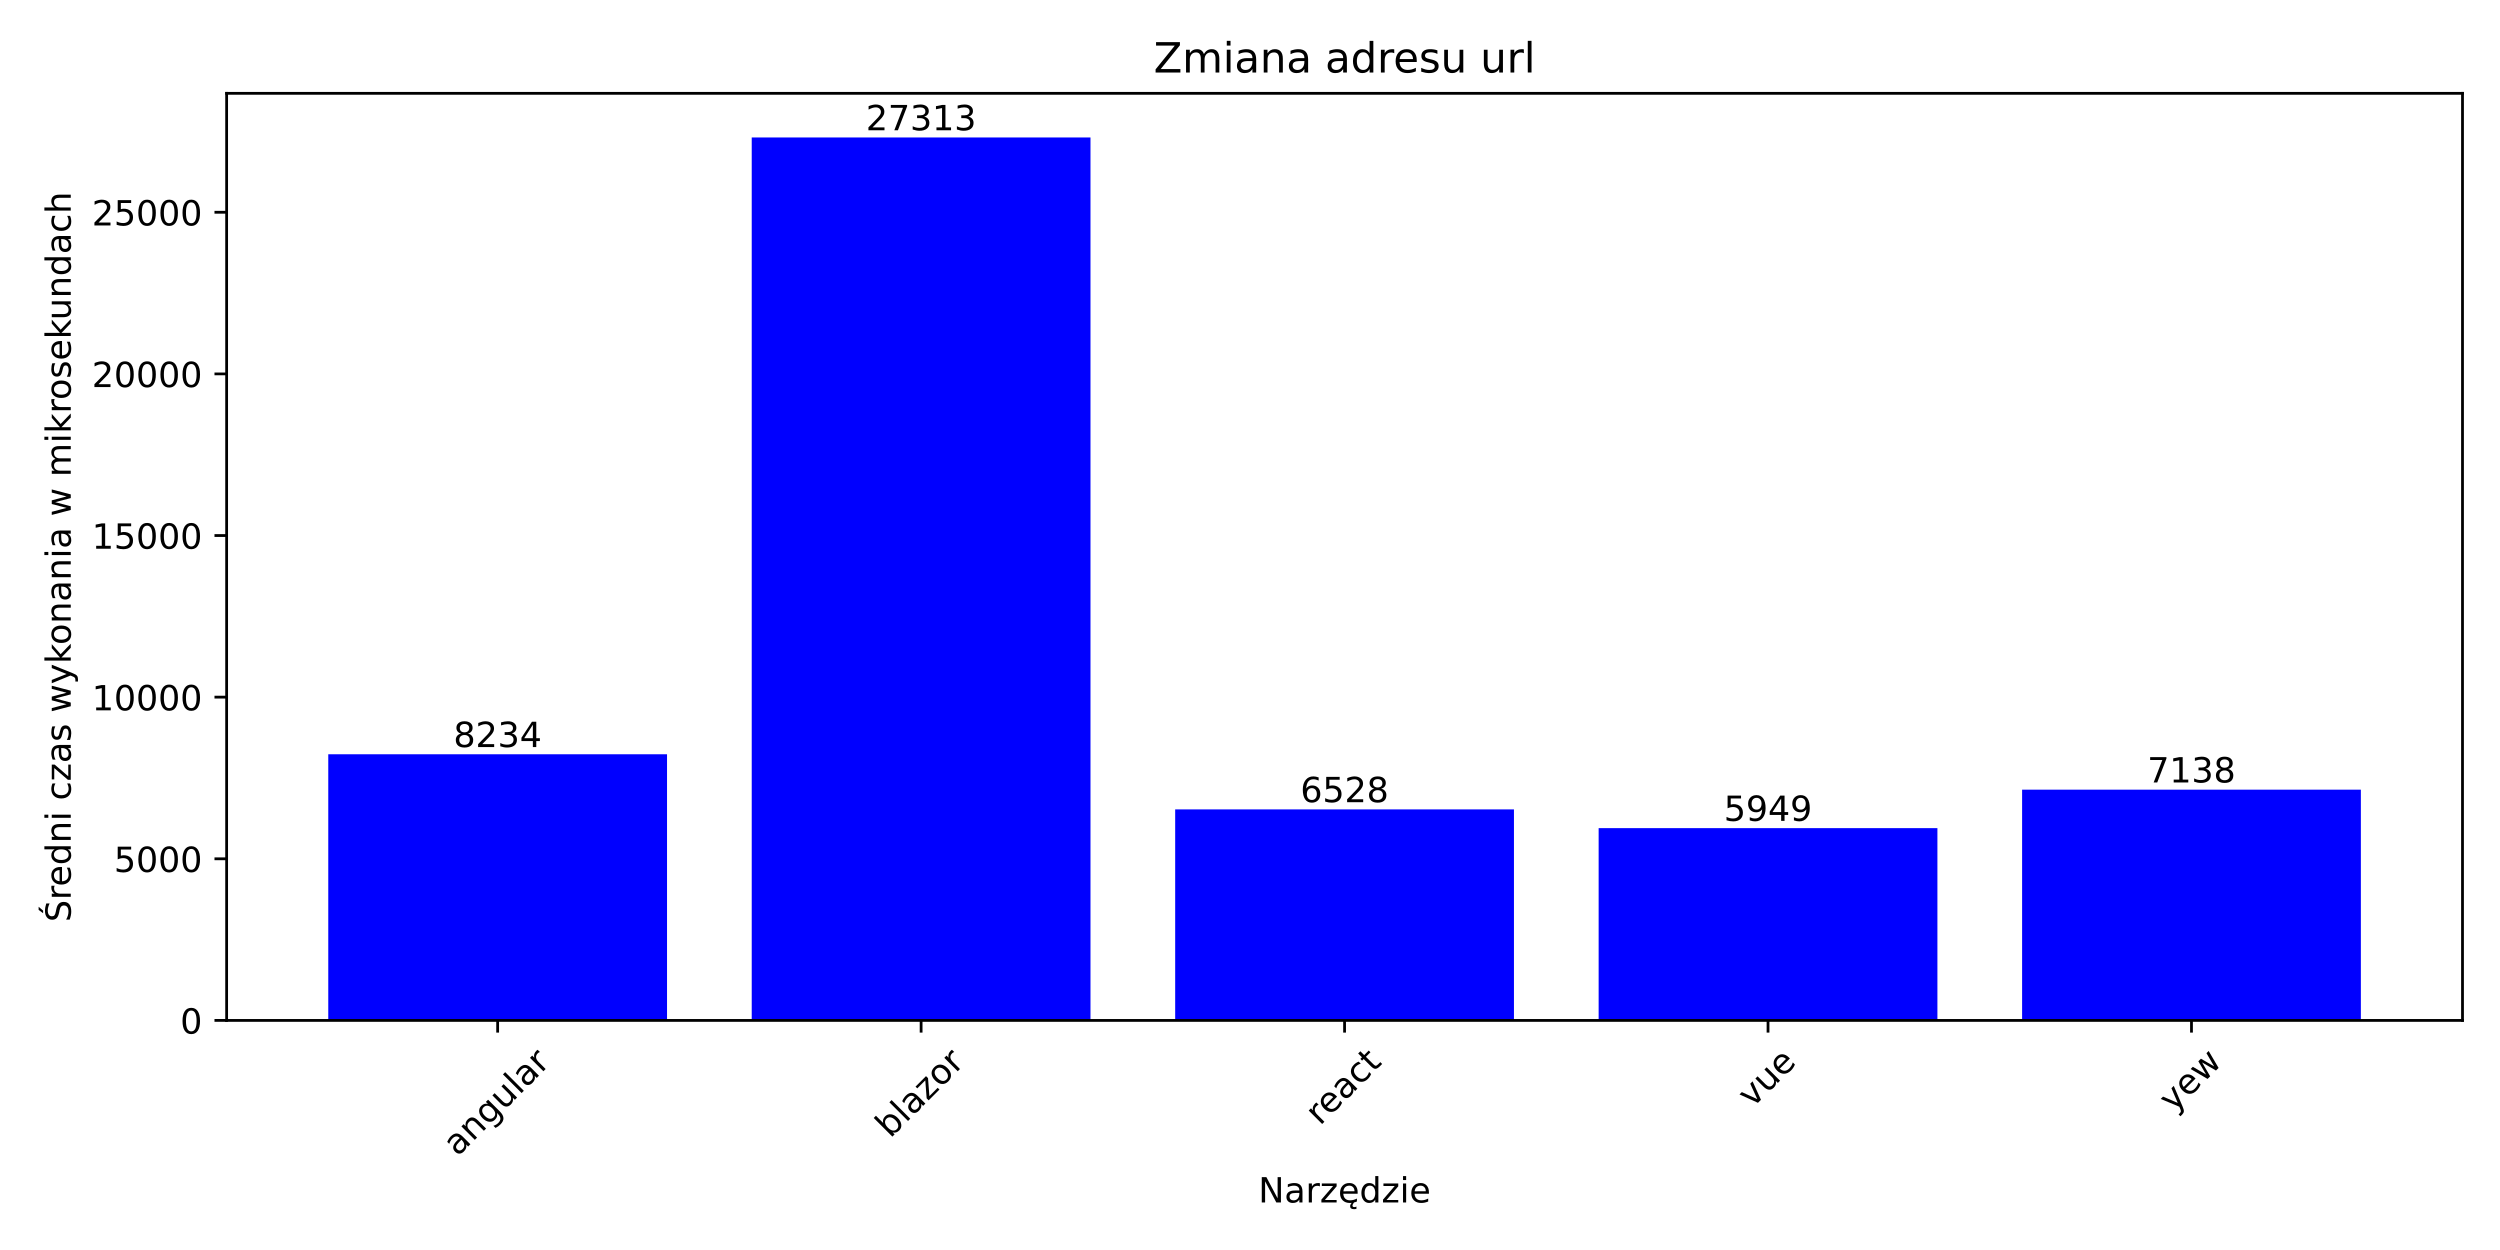
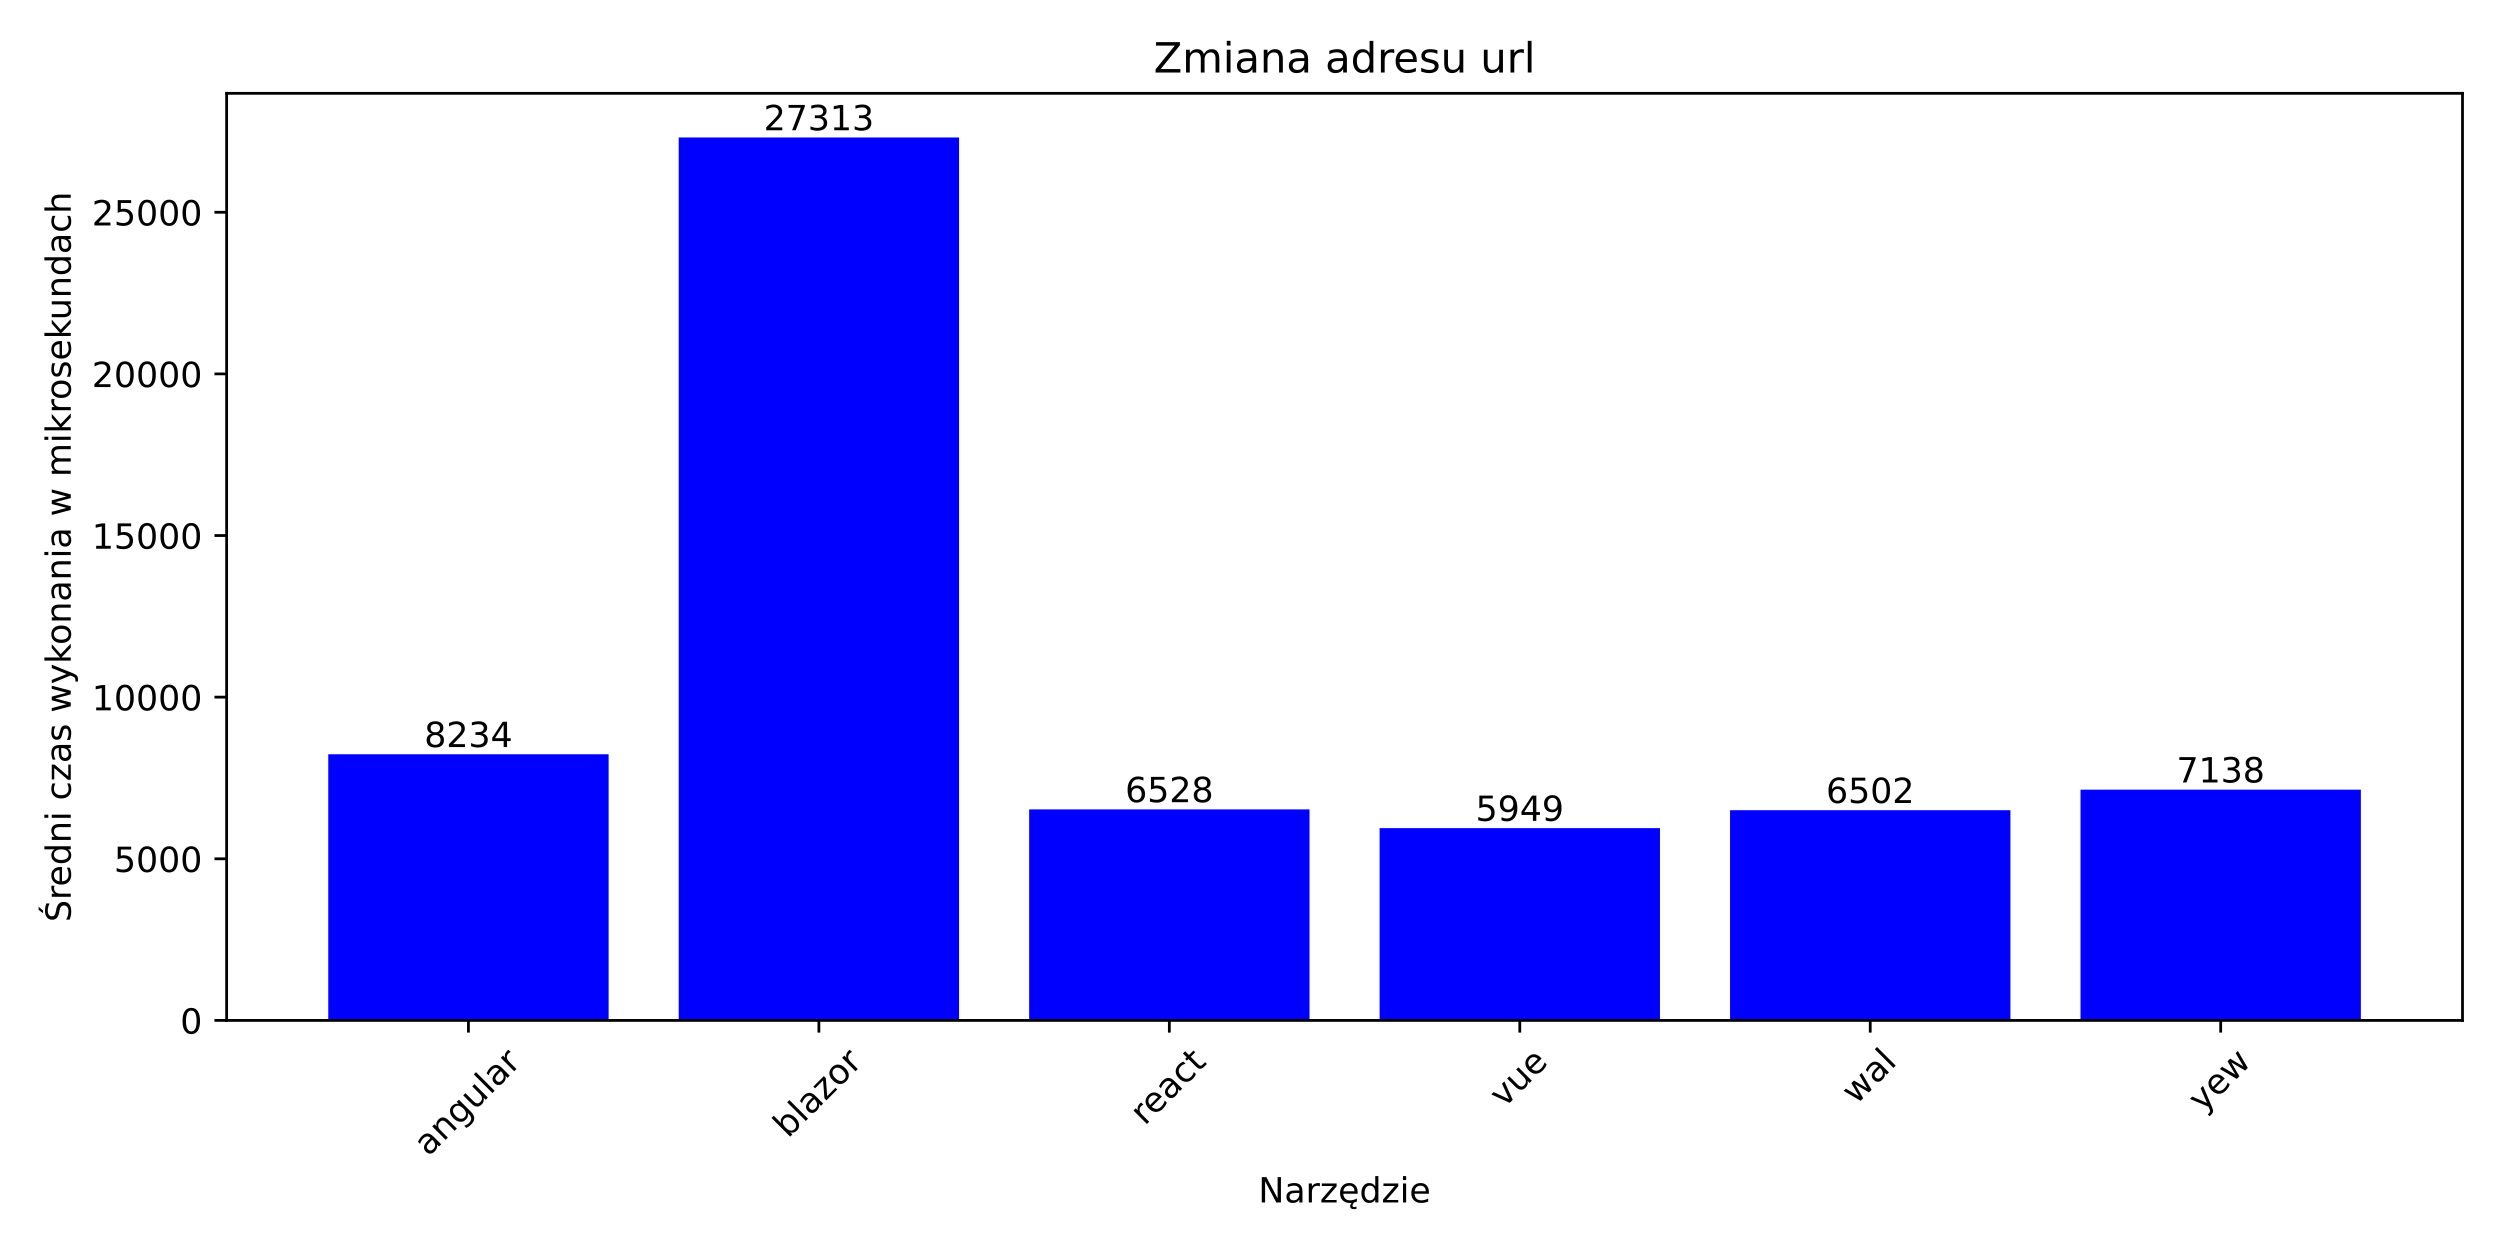
<svg xmlns="http://www.w3.org/2000/svg" xmlns:xlink="http://www.w3.org/1999/xlink" width="720pt" height="360pt" viewBox="0 0 720 360" version="1.1">
  <defs>
    <style type="text/css">*{stroke-linejoin: round; stroke-linecap: butt}</style>
  </defs>
  <g id="figure_1">
    <g id="patch_1">
      <path d="M 0 360  L 720 360  L 720 0  L 0 0  z " style="fill: #ffffff" />
    </g>
    <g id="axes_1">
      <g id="patch_2">
        <path d="M 65.27 293.882  L 709.2 293.882  L 709.2 26.88  L 65.27 26.88  z " style="fill: #ffffff" />
      </g>
      <g id="patch_3">
-         <path d="M 94.54 293.882  L 192.105 293.882  L 192.105 217.227  L 94.54 217.227  z " clip-path="url(#p79f39c50b7)" style="fill: #0000ff" />
+         <path d="M 94.54 293.882  L 175.283 293.882  L 175.283 217.227  L 94.54 217.227  z " clip-path="url(#pc298b19342)" style="fill: #0000ff" />
      </g>
      <g id="patch_4">
-         <path d="M 216.496 293.882  L 314.061 293.882  L 314.061 39.594  L 216.496 39.594  z " clip-path="url(#p79f39c50b7)" style="fill: #0000ff" />
+         <path d="M 195.469 293.882  L 276.213 293.882  L 276.213 39.594  L 195.469 39.594  z " clip-path="url(#pc298b19342)" style="fill: #0000ff" />
      </g>
      <g id="patch_5">
-         <path d="M 338.452 293.882  L 436.018 293.882  L 436.018 233.106  L 338.452 233.106  z " clip-path="url(#p79f39c50b7)" style="fill: #0000ff" />
+         <path d="M 296.398 293.882  L 377.142 293.882  L 377.142 233.106  L 296.398 233.106  z " clip-path="url(#pc298b19342)" style="fill: #0000ff" />
      </g>
      <g id="patch_6">
-         <path d="M 460.409 293.882  L 557.974 293.882  L 557.974 238.496  L 460.409 238.496  z " clip-path="url(#p79f39c50b7)" style="fill: #0000ff" />
+         <path d="M 397.328 293.882  L 478.072 293.882  L 478.072 238.496  L 397.328 238.496  z " clip-path="url(#pc298b19342)" style="fill: #0000ff" />
      </g>
      <g id="patch_7">
-         <path d="M 582.365 293.882  L 679.93 293.882  L 679.93 227.426  L 582.365 227.426  z " clip-path="url(#p79f39c50b7)" style="fill: #0000ff" />
+         <path d="M 498.257 293.882  L 579.001 293.882  L 579.001 233.346  L 498.257 233.346  z " clip-path="url(#pc298b19342)" style="fill: #0000ff" />
+       </g>
+       <g id="patch_8">
+         <path d="M 599.187 293.882  L 679.93 293.882  L 679.93 227.426  L 599.187 227.426  z " clip-path="url(#pc298b19342)" style="fill: #0000ff" />
      </g>
      <g id="matplotlib.axis_1">
        <g id="xtick_1">
          <g id="line2d_1">
            <defs>
-               <path id="m6e5c6764b9" d="M 0 0  L 0 3.5  " style="stroke: #000000; stroke-width: 0.8" />
+               <path id="mbab6e526a4" d="M 0 0  L 0 3.5  " style="stroke: #000000; stroke-width: 0.8" />
            </defs>
            <g>
-               <use xlink:href="#m6e5c6764b9" x="143.322" y="293.882" style="stroke: #000000; stroke-width: 0.8" />
+               <use xlink:href="#mbab6e526a4" x="134.911" y="293.882" style="stroke: #000000; stroke-width: 0.8" />
            </g>
          </g>
          <g id="text_1">
-             <g transform="translate(131.7786 333.2442) rotate(-45) scale(0.1 -0.1)">
+             <g transform="translate(123.3678 333.2442) rotate(-45) scale(0.1 -0.1)">
              <defs>
                <path id="DejaVuSans-61" d="M 2194 1759  Q 1497 1759 1228 1600  Q 959 1441 959 1056  Q 959 750 1161 570  Q 1363 391 1709 391  Q 2188 391 2477 730  Q 2766 1069 2766 1631  L 2766 1759  L 2194 1759  z M 3341 1997  L 3341 0  L 2766 0  L 2766 531  Q 2569 213 2275 61  Q 1981 -91 1556 -91  Q 1019 -91 701 211  Q 384 513 384 1019  Q 384 1609 779 1909  Q 1175 2209 1959 2209  L 2766 2209  L 2766 2266  Q 2766 2663 2505 2880  Q 2244 3097 1772 3097  Q 1472 3097 1187 3025  Q 903 2953 641 2809  L 641 3341  Q 956 3463 1253 3523  Q 1550 3584 1831 3584  Q 2591 3584 2966 3190  Q 3341 2797 3341 1997  z " transform="scale(0.015625)" />
                <path id="DejaVuSans-6e" d="M 3513 2113  L 3513 0  L 2938 0  L 2938 2094  Q 2938 2591 2744 2837  Q 2550 3084 2163 3084  Q 1697 3084 1428 2787  Q 1159 2491 1159 1978  L 1159 0  L 581 0  L 581 3500  L 1159 3500  L 1159 2956  Q 1366 3272 1645 3428  Q 1925 3584 2291 3584  Q 2894 3584 3203 3211  Q 3513 2838 3513 2113  z " transform="scale(0.015625)" />
                <path id="DejaVuSans-67" d="M 2906 1791  Q 2906 2416 2648 2759  Q 2391 3103 1925 3103  Q 1463 3103 1205 2759  Q 947 2416 947 1791  Q 947 1169 1205 825  Q 1463 481 1925 481  Q 2391 481 2648 825  Q 2906 1169 2906 1791  z M 3481 434  Q 3481 -459 3084 -895  Q 2688 -1331 1869 -1331  Q 1566 -1331 1297 -1286  Q 1028 -1241 775 -1147  L 775 -588  Q 1028 -725 1275 -790  Q 1522 -856 1778 -856  Q 2344 -856 2625 -561  Q 2906 -266 2906 331  L 2906 616  Q 2728 306 2450 153  Q 2172 0 1784 0  Q 1141 0 747 490  Q 353 981 353 1791  Q 353 2603 747 3093  Q 1141 3584 1784 3584  Q 2172 3584 2450 3431  Q 2728 3278 2906 2969  L 2906 3500  L 3481 3500  L 3481 434  z " transform="scale(0.015625)" />
                <path id="DejaVuSans-75" d="M 544 1381  L 544 3500  L 1119 3500  L 1119 1403  Q 1119 906 1312 657  Q 1506 409 1894 409  Q 2359 409 2629 706  Q 2900 1003 2900 1516  L 2900 3500  L 3475 3500  L 3475 0  L 2900 0  L 2900 538  Q 2691 219 2414 64  Q 2138 -91 1772 -91  Q 1169 -91 856 284  Q 544 659 544 1381  z M 1991 3584  L 1991 3584  z " transform="scale(0.015625)" />
                <path id="DejaVuSans-6c" d="M 603 4863  L 1178 4863  L 1178 0  L 603 0  L 603 4863  z " transform="scale(0.015625)" />
                <path id="DejaVuSans-72" d="M 2631 2963  Q 2534 3019 2420 3045  Q 2306 3072 2169 3072  Q 1681 3072 1420 2755  Q 1159 2438 1159 1844  L 1159 0  L 581 0  L 581 3500  L 1159 3500  L 1159 2956  Q 1341 3275 1631 3429  Q 1922 3584 2338 3584  Q 2397 3584 2469 3576  Q 2541 3569 2628 3553  L 2631 2963  z " transform="scale(0.015625)" />
              </defs>
              <use xlink:href="#DejaVuSans-61" />
              <use xlink:href="#DejaVuSans-6e" x="61.279" />
              <use xlink:href="#DejaVuSans-67" x="124.658" />
              <use xlink:href="#DejaVuSans-75" x="188.135" />
              <use xlink:href="#DejaVuSans-6c" x="251.514" />
              <use xlink:href="#DejaVuSans-61" x="279.297" />
              <use xlink:href="#DejaVuSans-72" x="340.576" />
            </g>
          </g>
        </g>
        <g id="xtick_2">
          <g id="line2d_2">
            <g>
-               <use xlink:href="#m6e5c6764b9" x="265.279" y="293.882" style="stroke: #000000; stroke-width: 0.8" />
+               <use xlink:href="#mbab6e526a4" x="235.841" y="293.882" style="stroke: #000000; stroke-width: 0.8" />
            </g>
          </g>
          <g id="text_2">
-             <g transform="translate(256.364 327.9862) rotate(-45) scale(0.1 -0.1)">
+             <g transform="translate(226.9263 327.9862) rotate(-45) scale(0.1 -0.1)">
              <defs>
                <path id="DejaVuSans-62" d="M 3116 1747  Q 3116 2381 2855 2742  Q 2594 3103 2138 3103  Q 1681 3103 1420 2742  Q 1159 2381 1159 1747  Q 1159 1113 1420 752  Q 1681 391 2138 391  Q 2594 391 2855 752  Q 3116 1113 3116 1747  z M 1159 2969  Q 1341 3281 1617 3432  Q 1894 3584 2278 3584  Q 2916 3584 3314 3078  Q 3713 2572 3713 1747  Q 3713 922 3314 415  Q 2916 -91 2278 -91  Q 1894 -91 1617 61  Q 1341 213 1159 525  L 1159 0  L 581 0  L 581 4863  L 1159 4863  L 1159 2969  z " transform="scale(0.015625)" />
                <path id="DejaVuSans-7a" d="M 353 3500  L 3084 3500  L 3084 2975  L 922 459  L 3084 459  L 3084 0  L 275 0  L 275 525  L 2438 3041  L 353 3041  L 353 3500  z " transform="scale(0.015625)" />
                <path id="DejaVuSans-6f" d="M 1959 3097  Q 1497 3097 1228 2736  Q 959 2375 959 1747  Q 959 1119 1226 758  Q 1494 397 1959 397  Q 2419 397 2687 759  Q 2956 1122 2956 1747  Q 2956 2369 2687 2733  Q 2419 3097 1959 3097  z M 1959 3584  Q 2709 3584 3137 3096  Q 3566 2609 3566 1747  Q 3566 888 3137 398  Q 2709 -91 1959 -91  Q 1206 -91 779 398  Q 353 888 353 1747  Q 353 2609 779 3096  Q 1206 3584 1959 3584  z " transform="scale(0.015625)" />
              </defs>
              <use xlink:href="#DejaVuSans-62" />
              <use xlink:href="#DejaVuSans-6c" x="63.477" />
              <use xlink:href="#DejaVuSans-61" x="91.26" />
              <use xlink:href="#DejaVuSans-7a" x="152.539" />
              <use xlink:href="#DejaVuSans-6f" x="205.029" />
              <use xlink:href="#DejaVuSans-72" x="266.211" />
            </g>
          </g>
        </g>
        <g id="xtick_3">
          <g id="line2d_3">
            <g>
-               <use xlink:href="#m6e5c6764b9" x="387.235" y="293.882" style="stroke: #000000; stroke-width: 0.8" />
+               <use xlink:href="#mbab6e526a4" x="336.77" y="293.882" style="stroke: #000000; stroke-width: 0.8" />
            </g>
          </g>
          <g id="text_3">
-             <g transform="translate(380.1402 324.3468) rotate(-45) scale(0.1 -0.1)">
+             <g transform="translate(329.6754 324.3468) rotate(-45) scale(0.1 -0.1)">
              <defs>
                <path id="DejaVuSans-65" d="M 3597 1894  L 3597 1613  L 953 1613  Q 991 1019 1311 708  Q 1631 397 2203 397  Q 2534 397 2845 478  Q 3156 559 3463 722  L 3463 178  Q 3153 47 2828 -22  Q 2503 -91 2169 -91  Q 1331 -91 842 396  Q 353 884 353 1716  Q 353 2575 817 3079  Q 1281 3584 2069 3584  Q 2775 3584 3186 3129  Q 3597 2675 3597 1894  z M 3022 2063  Q 3016 2534 2758 2815  Q 2500 3097 2075 3097  Q 1594 3097 1305 2825  Q 1016 2553 972 2059  L 3022 2063  z " transform="scale(0.015625)" />
                <path id="DejaVuSans-63" d="M 3122 3366  L 3122 2828  Q 2878 2963 2633 3030  Q 2388 3097 2138 3097  Q 1578 3097 1268 2742  Q 959 2388 959 1747  Q 959 1106 1268 751  Q 1578 397 2138 397  Q 2388 397 2633 464  Q 2878 531 3122 666  L 3122 134  Q 2881 22 2623 -34  Q 2366 -91 2075 -91  Q 1284 -91 818 406  Q 353 903 353 1747  Q 353 2603 823 3093  Q 1294 3584 2113 3584  Q 2378 3584 2631 3529  Q 2884 3475 3122 3366  z " transform="scale(0.015625)" />
                <path id="DejaVuSans-74" d="M 1172 4494  L 1172 3500  L 2356 3500  L 2356 3053  L 1172 3053  L 1172 1153  Q 1172 725 1289 603  Q 1406 481 1766 481  L 2356 481  L 2356 0  L 1766 0  Q 1100 0 847 248  Q 594 497 594 1153  L 594 3053  L 172 3053  L 172 3500  L 594 3500  L 594 4494  L 1172 4494  z " transform="scale(0.015625)" />
              </defs>
              <use xlink:href="#DejaVuSans-72" />
              <use xlink:href="#DejaVuSans-65" x="38.863" />
              <use xlink:href="#DejaVuSans-61" x="100.387" />
              <use xlink:href="#DejaVuSans-63" x="161.666" />
              <use xlink:href="#DejaVuSans-74" x="216.646" />
            </g>
          </g>
        </g>
        <g id="xtick_4">
          <g id="line2d_4">
            <g>
-               <use xlink:href="#m6e5c6764b9" x="509.191" y="293.882" style="stroke: #000000; stroke-width: 0.8" />
+               <use xlink:href="#mbab6e526a4" x="437.7" y="293.882" style="stroke: #000000; stroke-width: 0.8" />
            </g>
          </g>
          <g id="text_4">
-             <g transform="translate(504.6339 319.2722) rotate(-45) scale(0.1 -0.1)">
+             <g transform="translate(433.1422 319.2722) rotate(-45) scale(0.1 -0.1)">
              <defs>
                <path id="DejaVuSans-76" d="M 191 3500  L 800 3500  L 1894 563  L 2988 3500  L 3597 3500  L 2284 0  L 1503 0  L 191 3500  z " transform="scale(0.015625)" />
              </defs>
              <use xlink:href="#DejaVuSans-76" />
              <use xlink:href="#DejaVuSans-75" x="59.18" />
              <use xlink:href="#DejaVuSans-65" x="122.559" />
            </g>
          </g>
        </g>
        <g id="xtick_5">
          <g id="line2d_5">
            <g>
-               <use xlink:href="#m6e5c6764b9" x="631.148" y="293.882" style="stroke: #000000; stroke-width: 0.8" />
+               <use xlink:href="#mbab6e526a4" x="538.629" y="293.882" style="stroke: #000000; stroke-width: 0.8" />
            </g>
          </g>
          <g id="text_5">
-             <g transform="translate(625.9396 320.5737) rotate(-45) scale(0.1 -0.1)">
+             <g transform="translate(534.5401 318.3353) rotate(-45) scale(0.1 -0.1)">
+               <defs>
+                 <path id="DejaVuSans-77" d="M 269 3500  L 844 3500  L 1563 769  L 2278 3500  L 2956 3500  L 3675 769  L 4391 3500  L 4966 3500  L 4050 0  L 3372 0  L 2619 2869  L 1863 0  L 1184 0  L 269 3500  z " transform="scale(0.015625)" />
+               </defs>
+               <use xlink:href="#DejaVuSans-77" />
+               <use xlink:href="#DejaVuSans-61" x="81.787" />
+               <use xlink:href="#DejaVuSans-6c" x="143.066" />
+             </g>
+           </g>
+         </g>
+         <g id="xtick_6">
+           <g id="line2d_6">
+             <g>
+               <use xlink:href="#mbab6e526a4" x="639.559" y="293.882" style="stroke: #000000; stroke-width: 0.8" />
+             </g>
+           </g>
+           <g id="text_6">
+             <g transform="translate(634.3504 320.5737) rotate(-45) scale(0.1 -0.1)">
              <defs>
                <path id="DejaVuSans-79" d="M 2059 -325  Q 1816 -950 1584 -1140  Q 1353 -1331 966 -1331  L 506 -1331  L 506 -850  L 844 -850  Q 1081 -850 1212 -737  Q 1344 -625 1503 -206  L 1606 56  L 191 3500  L 800 3500  L 1894 763  L 2988 3500  L 3597 3500  L 2059 -325  z " transform="scale(0.015625)" />
-                 <path id="DejaVuSans-77" d="M 269 3500  L 844 3500  L 1563 769  L 2278 3500  L 2956 3500  L 3675 769  L 4391 3500  L 4966 3500  L 4050 0  L 3372 0  L 2619 2869  L 1863 0  L 1184 0  L 269 3500  z " transform="scale(0.015625)" />
              </defs>
              <use xlink:href="#DejaVuSans-79" />
              <use xlink:href="#DejaVuSans-65" x="59.18" />
              <use xlink:href="#DejaVuSans-77" x="120.703" />
            </g>
          </g>
        </g>
-         <g id="text_6">
+         <g id="text_7">
          <g transform="translate(362.41 346.3132) scale(0.1 -0.1)">
            <defs>
              <path id="DejaVuSans-4e" d="M 628 4666  L 1478 4666  L 3547 763  L 3547 4666  L 4159 4666  L 4159 0  L 3309 0  L 1241 3903  L 1241 0  L 628 0  L 628 4666  z " transform="scale(0.015625)" />
              <path id="DejaVuSans-119" d="M 3597 1894  L 3597 1613  L 953 1613  Q 991 1019 1311 708  Q 1631 397 2203 397  Q 2534 397 2845 478  Q 3156 559 3463 722  L 3463 178  Q 3153 47 2828 -22  Q 2503 -91 2169 -91  Q 1331 -91 842 396  Q 353 884 353 1716  Q 353 2575 817 3079  Q 1281 3584 2069 3584  Q 2775 3584 3186 3129  Q 3597 2675 3597 1894  z M 3022 2063  Q 3016 2534 2758 2815  Q 2500 3097 2075 3097  Q 1594 3097 1305 2825  Q 1016 2553 972 2059  L 3022 2063  z M 2551 0  L 2923 0  Q 2782 -191 2715 -328  Q 2648 -466 2648 -563  Q 2648 -706 2734 -778  Q 2820 -850 2989 -850  Q 3089 -850 3185 -826  Q 3282 -803 3379 -756  L 3379 -1172  Q 3260 -1203 3154 -1218  Q 3048 -1234 2954 -1234  Q 2573 -1234 2393 -1098  Q 2214 -963 2214 -672  Q 2214 -522 2296 -358  Q 2379 -194 2551 0  z " transform="scale(0.015625)" />
              <path id="DejaVuSans-64" d="M 2906 2969  L 2906 4863  L 3481 4863  L 3481 0  L 2906 0  L 2906 525  Q 2725 213 2448 61  Q 2172 -91 1784 -91  Q 1150 -91 751 415  Q 353 922 353 1747  Q 353 2572 751 3078  Q 1150 3584 1784 3584  Q 2172 3584 2448 3432  Q 2725 3281 2906 2969  z M 947 1747  Q 947 1113 1208 752  Q 1469 391 1925 391  Q 2381 391 2643 752  Q 2906 1113 2906 1747  Q 2906 2381 2643 2742  Q 2381 3103 1925 3103  Q 1469 3103 1208 2742  Q 947 2381 947 1747  z " transform="scale(0.015625)" />
              <path id="DejaVuSans-69" d="M 603 3500  L 1178 3500  L 1178 0  L 603 0  L 603 3500  z M 603 4863  L 1178 4863  L 1178 4134  L 603 4134  L 603 4863  z " transform="scale(0.015625)" />
            </defs>
            <use xlink:href="#DejaVuSans-4e" />
            <use xlink:href="#DejaVuSans-61" x="74.805" />
            <use xlink:href="#DejaVuSans-72" x="136.084" />
            <use xlink:href="#DejaVuSans-7a" x="177.197" />
            <use xlink:href="#DejaVuSans-119" x="229.688" />
            <use xlink:href="#DejaVuSans-64" x="291.211" />
            <use xlink:href="#DejaVuSans-7a" x="354.688" />
            <use xlink:href="#DejaVuSans-69" x="407.178" />
            <use xlink:href="#DejaVuSans-65" x="434.961" />
          </g>
        </g>
      </g>
      <g id="matplotlib.axis_2">
        <g id="ytick_1">
-           <g id="line2d_6">
+           <g id="line2d_7">
            <defs>
-               <path id="m899da8dfd5" d="M 0 0  L -3.5 0  " style="stroke: #000000; stroke-width: 0.8" />
+               <path id="m9705e7f629" d="M 0 0  L -3.5 0  " style="stroke: #000000; stroke-width: 0.8" />
            </defs>
            <g>
-               <use xlink:href="#m899da8dfd5" x="65.27" y="293.882" style="stroke: #000000; stroke-width: 0.8" />
-             </g>
-           </g>
-           <g id="text_7">
+               <use xlink:href="#m9705e7f629" x="65.27" y="293.882" style="stroke: #000000; stroke-width: 0.8" />
+             </g>
+           </g>
+           <g id="text_8">
            <g transform="translate(51.9075 297.6811) scale(0.1 -0.1)">
              <defs>
                <path id="DejaVuSans-30" d="M 2034 4250  Q 1547 4250 1301 3770  Q 1056 3291 1056 2328  Q 1056 1369 1301 889  Q 1547 409 2034 409  Q 2525 409 2770 889  Q 3016 1369 3016 2328  Q 3016 3291 2770 3770  Q 2525 4250 2034 4250  z M 2034 4750  Q 2819 4750 3233 4129  Q 3647 3509 3647 2328  Q 3647 1150 3233 529  Q 2819 -91 2034 -91  Q 1250 -91 836 529  Q 422 1150 422 2328  Q 422 3509 836 4129  Q 1250 4750 2034 4750  z " transform="scale(0.015625)" />
              </defs>
              <use xlink:href="#DejaVuSans-30" />
            </g>
          </g>
        </g>
        <g id="ytick_2">
-           <g id="line2d_7">
-             <g>
-               <use xlink:href="#m899da8dfd5" x="65.27" y="247.331" style="stroke: #000000; stroke-width: 0.8" />
-             </g>
-           </g>
-           <g id="text_8">
+           <g id="line2d_8">
+             <g>
+               <use xlink:href="#m9705e7f629" x="65.27" y="247.331" style="stroke: #000000; stroke-width: 0.8" />
+             </g>
+           </g>
+           <g id="text_9">
            <g transform="translate(32.82 251.1307) scale(0.1 -0.1)">
              <defs>
                <path id="DejaVuSans-35" d="M 691 4666  L 3169 4666  L 3169 4134  L 1269 4134  L 1269 2991  Q 1406 3038 1543 3061  Q 1681 3084 1819 3084  Q 2600 3084 3056 2656  Q 3513 2228 3513 1497  Q 3513 744 3044 326  Q 2575 -91 1722 -91  Q 1428 -91 1123 -41  Q 819 9 494 109  L 494 744  Q 775 591 1075 516  Q 1375 441 1709 441  Q 2250 441 2565 725  Q 2881 1009 2881 1497  Q 2881 1984 2565 2268  Q 2250 2553 1709 2553  Q 1456 2553 1204 2497  Q 953 2441 691 2322  L 691 4666  z " transform="scale(0.015625)" />
              </defs>
              <use xlink:href="#DejaVuSans-35" />
              <use xlink:href="#DejaVuSans-30" x="63.623" />
              <use xlink:href="#DejaVuSans-30" x="127.246" />
              <use xlink:href="#DejaVuSans-30" x="190.869" />
            </g>
          </g>
        </g>
        <g id="ytick_3">
-           <g id="line2d_8">
-             <g>
-               <use xlink:href="#m899da8dfd5" x="65.27" y="200.781" style="stroke: #000000; stroke-width: 0.8" />
-             </g>
-           </g>
-           <g id="text_9">
+           <g id="line2d_9">
+             <g>
+               <use xlink:href="#m9705e7f629" x="65.27" y="200.781" style="stroke: #000000; stroke-width: 0.8" />
+             </g>
+           </g>
+           <g id="text_10">
            <g transform="translate(26.4575 204.5803) scale(0.1 -0.1)">
              <defs>
                <path id="DejaVuSans-31" d="M 794 531  L 1825 531  L 1825 4091  L 703 3866  L 703 4441  L 1819 4666  L 2450 4666  L 2450 531  L 3481 531  L 3481 0  L 794 0  L 794 531  z " transform="scale(0.015625)" />
              </defs>
              <use xlink:href="#DejaVuSans-31" />
              <use xlink:href="#DejaVuSans-30" x="63.623" />
              <use xlink:href="#DejaVuSans-30" x="127.246" />
              <use xlink:href="#DejaVuSans-30" x="190.869" />
              <use xlink:href="#DejaVuSans-30" x="254.492" />
            </g>
          </g>
        </g>
        <g id="ytick_4">
-           <g id="line2d_9">
-             <g>
-               <use xlink:href="#m899da8dfd5" x="65.27" y="154.231" style="stroke: #000000; stroke-width: 0.8" />
-             </g>
-           </g>
-           <g id="text_10">
+           <g id="line2d_10">
+             <g>
+               <use xlink:href="#m9705e7f629" x="65.27" y="154.231" style="stroke: #000000; stroke-width: 0.8" />
+             </g>
+           </g>
+           <g id="text_11">
            <g transform="translate(26.4575 158.0298) scale(0.1 -0.1)">
              <use xlink:href="#DejaVuSans-31" />
              <use xlink:href="#DejaVuSans-35" x="63.623" />
              <use xlink:href="#DejaVuSans-30" x="127.246" />
              <use xlink:href="#DejaVuSans-30" x="190.869" />
              <use xlink:href="#DejaVuSans-30" x="254.492" />
            </g>
          </g>
        </g>
        <g id="ytick_5">
-           <g id="line2d_10">
-             <g>
-               <use xlink:href="#m899da8dfd5" x="65.27" y="107.68" style="stroke: #000000; stroke-width: 0.8" />
-             </g>
-           </g>
-           <g id="text_11">
+           <g id="line2d_11">
+             <g>
+               <use xlink:href="#m9705e7f629" x="65.27" y="107.68" style="stroke: #000000; stroke-width: 0.8" />
+             </g>
+           </g>
+           <g id="text_12">
            <g transform="translate(26.4575 111.4794) scale(0.1 -0.1)">
              <defs>
                <path id="DejaVuSans-32" d="M 1228 531  L 3431 531  L 3431 0  L 469 0  L 469 531  Q 828 903 1448 1529  Q 2069 2156 2228 2338  Q 2531 2678 2651 2914  Q 2772 3150 2772 3378  Q 2772 3750 2511 3984  Q 2250 4219 1831 4219  Q 1534 4219 1204 4116  Q 875 4013 500 3803  L 500 4441  Q 881 4594 1212 4672  Q 1544 4750 1819 4750  Q 2544 4750 2975 4387  Q 3406 4025 3406 3419  Q 3406 3131 3298 2873  Q 3191 2616 2906 2266  Q 2828 2175 2409 1742  Q 1991 1309 1228 531  z " transform="scale(0.015625)" />
              </defs>
              <use xlink:href="#DejaVuSans-32" />
              <use xlink:href="#DejaVuSans-30" x="63.623" />
              <use xlink:href="#DejaVuSans-30" x="127.246" />
              <use xlink:href="#DejaVuSans-30" x="190.869" />
              <use xlink:href="#DejaVuSans-30" x="254.492" />
            </g>
          </g>
        </g>
        <g id="ytick_6">
-           <g id="line2d_11">
-             <g>
-               <use xlink:href="#m899da8dfd5" x="65.27" y="61.13" style="stroke: #000000; stroke-width: 0.8" />
-             </g>
-           </g>
-           <g id="text_12">
+           <g id="line2d_12">
+             <g>
+               <use xlink:href="#m9705e7f629" x="65.27" y="61.13" style="stroke: #000000; stroke-width: 0.8" />
+             </g>
+           </g>
+           <g id="text_13">
            <g transform="translate(26.4575 64.92897) scale(0.1 -0.1)">
              <use xlink:href="#DejaVuSans-32" />
              <use xlink:href="#DejaVuSans-35" x="63.623" />
              <use xlink:href="#DejaVuSans-30" x="127.246" />
              <use xlink:href="#DejaVuSans-30" x="190.869" />
              <use xlink:href="#DejaVuSans-30" x="254.492" />
            </g>
          </g>
        </g>
-         <g id="text_13">
+         <g id="text_14">
          <g transform="translate(20.37781 265.5419) rotate(-90) scale(0.1 -0.1)">
            <defs>
              <path id="DejaVuSans-15a" d="M 2236 5921  L 2814 5921  L 2102 5096  L 1623 5096  L 2236 5921  z M 3425 4513  L 3425 3897  Q 3066 4069 2747 4153  Q 2428 4238 2131 4238  Q 1616 4238 1336 4038  Q 1056 3838 1056 3469  Q 1056 3159 1242 3001  Q 1428 2844 1947 2747  L 2328 2669  Q 3034 2534 3370 2195  Q 3706 1856 3706 1288  Q 3706 609 3251 259  Q 2797 -91 1919 -91  Q 1588 -91 1214 -16  Q 841 59 441 206  L 441 856  Q 825 641 1194 531  Q 1563 422 1919 422  Q 2459 422 2753 634  Q 3047 847 3047 1241  Q 3047 1584 2836 1778  Q 2625 1972 2144 2069  L 1759 2144  Q 1053 2284 737 2584  Q 422 2884 422 3419  Q 422 4038 858 4394  Q 1294 4750 2059 4750  Q 2388 4750 2728 4690  Q 3069 4631 3425 4513  z " transform="scale(0.015625)" />
              <path id="DejaVuSans-20" transform="scale(0.015625)" />
              <path id="DejaVuSans-73" d="M 2834 3397  L 2834 2853  Q 2591 2978 2328 3040  Q 2066 3103 1784 3103  Q 1356 3103 1142 2972  Q 928 2841 928 2578  Q 928 2378 1081 2264  Q 1234 2150 1697 2047  L 1894 2003  Q 2506 1872 2764 1633  Q 3022 1394 3022 966  Q 3022 478 2636 193  Q 2250 -91 1575 -91  Q 1294 -91 989 -36  Q 684 19 347 128  L 347 722  Q 666 556 975 473  Q 1284 391 1588 391  Q 1994 391 2212 530  Q 2431 669 2431 922  Q 2431 1156 2273 1281  Q 2116 1406 1581 1522  L 1381 1569  Q 847 1681 609 1914  Q 372 2147 372 2553  Q 372 3047 722 3315  Q 1072 3584 1716 3584  Q 2034 3584 2315 3537  Q 2597 3491 2834 3397  z " transform="scale(0.015625)" />
              <path id="DejaVuSans-6b" d="M 581 4863  L 1159 4863  L 1159 1991  L 2875 3500  L 3609 3500  L 1753 1863  L 3688 0  L 2938 0  L 1159 1709  L 1159 0  L 581 0  L 581 4863  z " transform="scale(0.015625)" />
              <path id="DejaVuSans-6d" d="M 3328 2828  Q 3544 3216 3844 3400  Q 4144 3584 4550 3584  Q 5097 3584 5394 3201  Q 5691 2819 5691 2113  L 5691 0  L 5113 0  L 5113 2094  Q 5113 2597 4934 2840  Q 4756 3084 4391 3084  Q 3944 3084 3684 2787  Q 3425 2491 3425 1978  L 3425 0  L 2847 0  L 2847 2094  Q 2847 2600 2669 2842  Q 2491 3084 2119 3084  Q 1678 3084 1418 2786  Q 1159 2488 1159 1978  L 1159 0  L 581 0  L 581 3500  L 1159 3500  L 1159 2956  Q 1356 3278 1631 3431  Q 1906 3584 2284 3584  Q 2666 3584 2933 3390  Q 3200 3197 3328 2828  z " transform="scale(0.015625)" />
              <path id="DejaVuSans-68" d="M 3513 2113  L 3513 0  L 2938 0  L 2938 2094  Q 2938 2591 2744 2837  Q 2550 3084 2163 3084  Q 1697 3084 1428 2787  Q 1159 2491 1159 1978  L 1159 0  L 581 0  L 581 4863  L 1159 4863  L 1159 2956  Q 1366 3272 1645 3428  Q 1925 3584 2291 3584  Q 2894 3584 3203 3211  Q 3513 2838 3513 2113  z " transform="scale(0.015625)" />
            </defs>
            <use xlink:href="#DejaVuSans-15a" />
            <use xlink:href="#DejaVuSans-72" x="63.477" />
            <use xlink:href="#DejaVuSans-65" x="102.34" />
            <use xlink:href="#DejaVuSans-64" x="163.863" />
            <use xlink:href="#DejaVuSans-6e" x="227.34" />
            <use xlink:href="#DejaVuSans-69" x="290.719" />
            <use xlink:href="#DejaVuSans-20" x="318.502" />
            <use xlink:href="#DejaVuSans-63" x="350.289" />
            <use xlink:href="#DejaVuSans-7a" x="405.27" />
            <use xlink:href="#DejaVuSans-61" x="457.76" />
            <use xlink:href="#DejaVuSans-73" x="519.039" />
            <use xlink:href="#DejaVuSans-20" x="571.139" />
            <use xlink:href="#DejaVuSans-77" x="602.926" />
            <use xlink:href="#DejaVuSans-79" x="684.713" />
            <use xlink:href="#DejaVuSans-6b" x="743.893" />
            <use xlink:href="#DejaVuSans-6f" x="798.178" />
            <use xlink:href="#DejaVuSans-6e" x="859.359" />
            <use xlink:href="#DejaVuSans-61" x="922.738" />
            <use xlink:href="#DejaVuSans-6e" x="984.018" />
            <use xlink:href="#DejaVuSans-69" x="1047.396" />
            <use xlink:href="#DejaVuSans-61" x="1075.18" />
            <use xlink:href="#DejaVuSans-20" x="1136.459" />
            <use xlink:href="#DejaVuSans-77" x="1168.246" />
            <use xlink:href="#DejaVuSans-20" x="1250.033" />
            <use xlink:href="#DejaVuSans-6d" x="1281.82" />
            <use xlink:href="#DejaVuSans-69" x="1379.232" />
            <use xlink:href="#DejaVuSans-6b" x="1407.016" />
            <use xlink:href="#DejaVuSans-72" x="1464.926" />
            <use xlink:href="#DejaVuSans-6f" x="1503.789" />
            <use xlink:href="#DejaVuSans-73" x="1564.971" />
            <use xlink:href="#DejaVuSans-65" x="1617.07" />
            <use xlink:href="#DejaVuSans-6b" x="1678.594" />
            <use xlink:href="#DejaVuSans-75" x="1733.379" />
            <use xlink:href="#DejaVuSans-6e" x="1796.758" />
            <use xlink:href="#DejaVuSans-64" x="1860.137" />
            <use xlink:href="#DejaVuSans-61" x="1923.613" />
            <use xlink:href="#DejaVuSans-63" x="1984.893" />
            <use xlink:href="#DejaVuSans-68" x="2039.873" />
          </g>
        </g>
      </g>
-       <g id="patch_8">
+       <g id="patch_9">
        <path d="M 65.27 293.882  L 65.27 26.88  " style="fill: none; stroke: #000000; stroke-width: 0.8; stroke-linejoin: miter; stroke-linecap: square" />
      </g>
-       <g id="patch_9">
+       <g id="patch_10">
        <path d="M 709.2 293.882  L 709.2 26.88  " style="fill: none; stroke: #000000; stroke-width: 0.8; stroke-linejoin: miter; stroke-linecap: square" />
      </g>
-       <g id="patch_10">
+       <g id="patch_11">
        <path d="M 65.27 293.882  L 709.2 293.882  " style="fill: none; stroke: #000000; stroke-width: 0.8; stroke-linejoin: miter; stroke-linecap: square" />
      </g>
-       <g id="patch_11">
+       <g id="patch_12">
        <path d="M 65.27 26.88  L 709.2 26.88  " style="fill: none; stroke: #000000; stroke-width: 0.8; stroke-linejoin: miter; stroke-linecap: square" />
      </g>
-       <g id="text_14">
-         <g transform="translate(130.5971 215.1475) scale(0.1 -0.1)">
+       <g id="text_15">
+         <g transform="translate(122.1863 215.1475) scale(0.1 -0.1)">
          <defs>
            <path id="DejaVuSans-38" d="M 2034 2216  Q 1584 2216 1326 1975  Q 1069 1734 1069 1313  Q 1069 891 1326 650  Q 1584 409 2034 409  Q 2484 409 2743 651  Q 3003 894 3003 1313  Q 3003 1734 2745 1975  Q 2488 2216 2034 2216  z M 1403 2484  Q 997 2584 770 2862  Q 544 3141 544 3541  Q 544 4100 942 4425  Q 1341 4750 2034 4750  Q 2731 4750 3128 4425  Q 3525 4100 3525 3541  Q 3525 3141 3298 2862  Q 3072 2584 2669 2484  Q 3125 2378 3379 2068  Q 3634 1759 3634 1313  Q 3634 634 3220 271  Q 2806 -91 2034 -91  Q 1263 -91 848 271  Q 434 634 434 1313  Q 434 1759 690 2068  Q 947 2378 1403 2484  z M 1172 3481  Q 1172 3119 1398 2916  Q 1625 2713 2034 2713  Q 2441 2713 2670 2916  Q 2900 3119 2900 3481  Q 2900 3844 2670 4047  Q 2441 4250 2034 4250  Q 1625 4250 1398 4047  Q 1172 3844 1172 3481  z " transform="scale(0.015625)" />
            <path id="DejaVuSans-33" d="M 2597 2516  Q 3050 2419 3304 2112  Q 3559 1806 3559 1356  Q 3559 666 3084 287  Q 2609 -91 1734 -91  Q 1441 -91 1130 -33  Q 819 25 488 141  L 488 750  Q 750 597 1062 519  Q 1375 441 1716 441  Q 2309 441 2620 675  Q 2931 909 2931 1356  Q 2931 1769 2642 2001  Q 2353 2234 1838 2234  L 1294 2234  L 1294 2753  L 1863 2753  Q 2328 2753 2575 2939  Q 2822 3125 2822 3475  Q 2822 3834 2567 4026  Q 2313 4219 1838 4219  Q 1578 4219 1281 4162  Q 984 4106 628 3988  L 628 4550  Q 988 4650 1302 4700  Q 1616 4750 1894 4750  Q 2613 4750 3031 4423  Q 3450 4097 3450 3541  Q 3450 3153 3228 2886  Q 3006 2619 2597 2516  z " transform="scale(0.015625)" />
            <path id="DejaVuSans-34" d="M 2419 4116  L 825 1625  L 2419 1625  L 2419 4116  z M 2253 4666  L 3047 4666  L 3047 1625  L 3713 1625  L 3713 1100  L 3047 1100  L 3047 0  L 2419 0  L 2419 1100  L 313 1100  L 313 1709  L 2253 4666  z " transform="scale(0.015625)" />
          </defs>
          <use xlink:href="#DejaVuSans-38" />
          <use xlink:href="#DejaVuSans-32" x="63.623" />
          <use xlink:href="#DejaVuSans-33" x="127.246" />
          <use xlink:href="#DejaVuSans-34" x="190.869" />
        </g>
      </g>
-       <g id="text_15">
-         <g transform="translate(249.3723 37.51469) scale(0.1 -0.1)">
+       <g id="text_16">
+         <g transform="translate(219.9345 37.51469) scale(0.1 -0.1)">
          <defs>
            <path id="DejaVuSans-37" d="M 525 4666  L 3525 4666  L 3525 4397  L 1831 0  L 1172 0  L 2766 4134  L 525 4134  L 525 4666  z " transform="scale(0.015625)" />
          </defs>
          <use xlink:href="#DejaVuSans-32" />
          <use xlink:href="#DejaVuSans-37" x="63.623" />
          <use xlink:href="#DejaVuSans-33" x="127.246" />
          <use xlink:href="#DejaVuSans-31" x="190.869" />
          <use xlink:href="#DejaVuSans-33" x="254.492" />
        </g>
      </g>
-       <g id="text_16">
-         <g transform="translate(374.51 231.0265) scale(0.1 -0.1)">
+       <g id="text_17">
+         <g transform="translate(324.0453 231.0265) scale(0.1 -0.1)">
          <defs>
            <path id="DejaVuSans-36" d="M 2113 2584  Q 1688 2584 1439 2293  Q 1191 2003 1191 1497  Q 1191 994 1439 701  Q 1688 409 2113 409  Q 2538 409 2786 701  Q 3034 994 3034 1497  Q 3034 2003 2786 2293  Q 2538 2584 2113 2584  z M 3366 4563  L 3366 3988  Q 3128 4100 2886 4159  Q 2644 4219 2406 4219  Q 1781 4219 1451 3797  Q 1122 3375 1075 2522  Q 1259 2794 1537 2939  Q 1816 3084 2150 3084  Q 2853 3084 3261 2657  Q 3669 2231 3669 1497  Q 3669 778 3244 343  Q 2819 -91 2113 -91  Q 1303 -91 875 529  Q 447 1150 447 2328  Q 447 3434 972 4092  Q 1497 4750 2381 4750  Q 2619 4750 2861 4703  Q 3103 4656 3366 4563  z " transform="scale(0.015625)" />
          </defs>
          <use xlink:href="#DejaVuSans-36" />
          <use xlink:href="#DejaVuSans-35" x="63.623" />
          <use xlink:href="#DejaVuSans-32" x="127.246" />
          <use xlink:href="#DejaVuSans-38" x="190.869" />
        </g>
      </g>
-       <g id="text_17">
-         <g transform="translate(496.4664 236.4163) scale(0.1 -0.1)">
+       <g id="text_18">
+         <g transform="translate(424.9747 236.4163) scale(0.1 -0.1)">
          <defs>
            <path id="DejaVuSans-39" d="M 703 97  L 703 672  Q 941 559 1184 500  Q 1428 441 1663 441  Q 2288 441 2617 861  Q 2947 1281 2994 2138  Q 2813 1869 2534 1725  Q 2256 1581 1919 1581  Q 1219 1581 811 2004  Q 403 2428 403 3163  Q 403 3881 828 4315  Q 1253 4750 1959 4750  Q 2769 4750 3195 4129  Q 3622 3509 3622 2328  Q 3622 1225 3098 567  Q 2575 -91 1691 -91  Q 1453 -91 1209 -44  Q 966 3 703 97  z M 1959 2075  Q 2384 2075 2632 2365  Q 2881 2656 2881 3163  Q 2881 3666 2632 3958  Q 2384 4250 1959 4250  Q 1534 4250 1286 3958  Q 1038 3666 1038 3163  Q 1038 2656 1286 2365  Q 1534 2075 1959 2075  z " transform="scale(0.015625)" />
          </defs>
          <use xlink:href="#DejaVuSans-35" />
          <use xlink:href="#DejaVuSans-39" x="63.623" />
          <use xlink:href="#DejaVuSans-34" x="127.246" />
          <use xlink:href="#DejaVuSans-39" x="190.869" />
        </g>
      </g>
-       <g id="text_18">
-         <g transform="translate(618.4229 225.3465) scale(0.1 -0.1)">
+       <g id="text_19">
+         <g transform="translate(525.9042 231.2661) scale(0.1 -0.1)">
+           <use xlink:href="#DejaVuSans-36" />
+           <use xlink:href="#DejaVuSans-35" x="63.623" />
+           <use xlink:href="#DejaVuSans-30" x="127.246" />
+           <use xlink:href="#DejaVuSans-32" x="190.869" />
+         </g>
+       </g>
+       <g id="text_20">
+         <g transform="translate(626.8337 225.3465) scale(0.1 -0.1)">
          <use xlink:href="#DejaVuSans-37" />
          <use xlink:href="#DejaVuSans-31" x="63.623" />
          <use xlink:href="#DejaVuSans-33" x="127.246" />
          <use xlink:href="#DejaVuSans-38" x="190.869" />
        </g>
      </g>
-       <g id="text_19">
+       <g id="text_21">
        <g transform="translate(332.2703 20.88) scale(0.12 -0.12)">
          <defs>
            <path id="DejaVuSans-5a" d="M 359 4666  L 4025 4666  L 4025 4184  L 1075 531  L 4097 531  L 4097 0  L 288 0  L 288 481  L 3238 4134  L 359 4134  L 359 4666  z " transform="scale(0.015625)" />
          </defs>
          <use xlink:href="#DejaVuSans-5a" />
          <use xlink:href="#DejaVuSans-6d" x="68.506" />
          <use xlink:href="#DejaVuSans-69" x="165.918" />
          <use xlink:href="#DejaVuSans-61" x="193.701" />
          <use xlink:href="#DejaVuSans-6e" x="254.98" />
          <use xlink:href="#DejaVuSans-61" x="318.359" />
          <use xlink:href="#DejaVuSans-20" x="379.639" />
          <use xlink:href="#DejaVuSans-61" x="411.426" />
          <use xlink:href="#DejaVuSans-64" x="472.705" />
          <use xlink:href="#DejaVuSans-72" x="536.182" />
          <use xlink:href="#DejaVuSans-65" x="575.045" />
          <use xlink:href="#DejaVuSans-73" x="636.568" />
          <use xlink:href="#DejaVuSans-75" x="688.668" />
          <use xlink:href="#DejaVuSans-20" x="752.047" />
          <use xlink:href="#DejaVuSans-75" x="783.834" />
          <use xlink:href="#DejaVuSans-72" x="847.213" />
          <use xlink:href="#DejaVuSans-6c" x="888.326" />
        </g>
      </g>
    </g>
  </g>
  <defs>
-     <clipPath id="p79f39c50b7">
+     <clipPath id="pc298b19342">
      <rect x="65.27" y="26.88" width="643.93" height="267.002" />
    </clipPath>
  </defs>
</svg>
